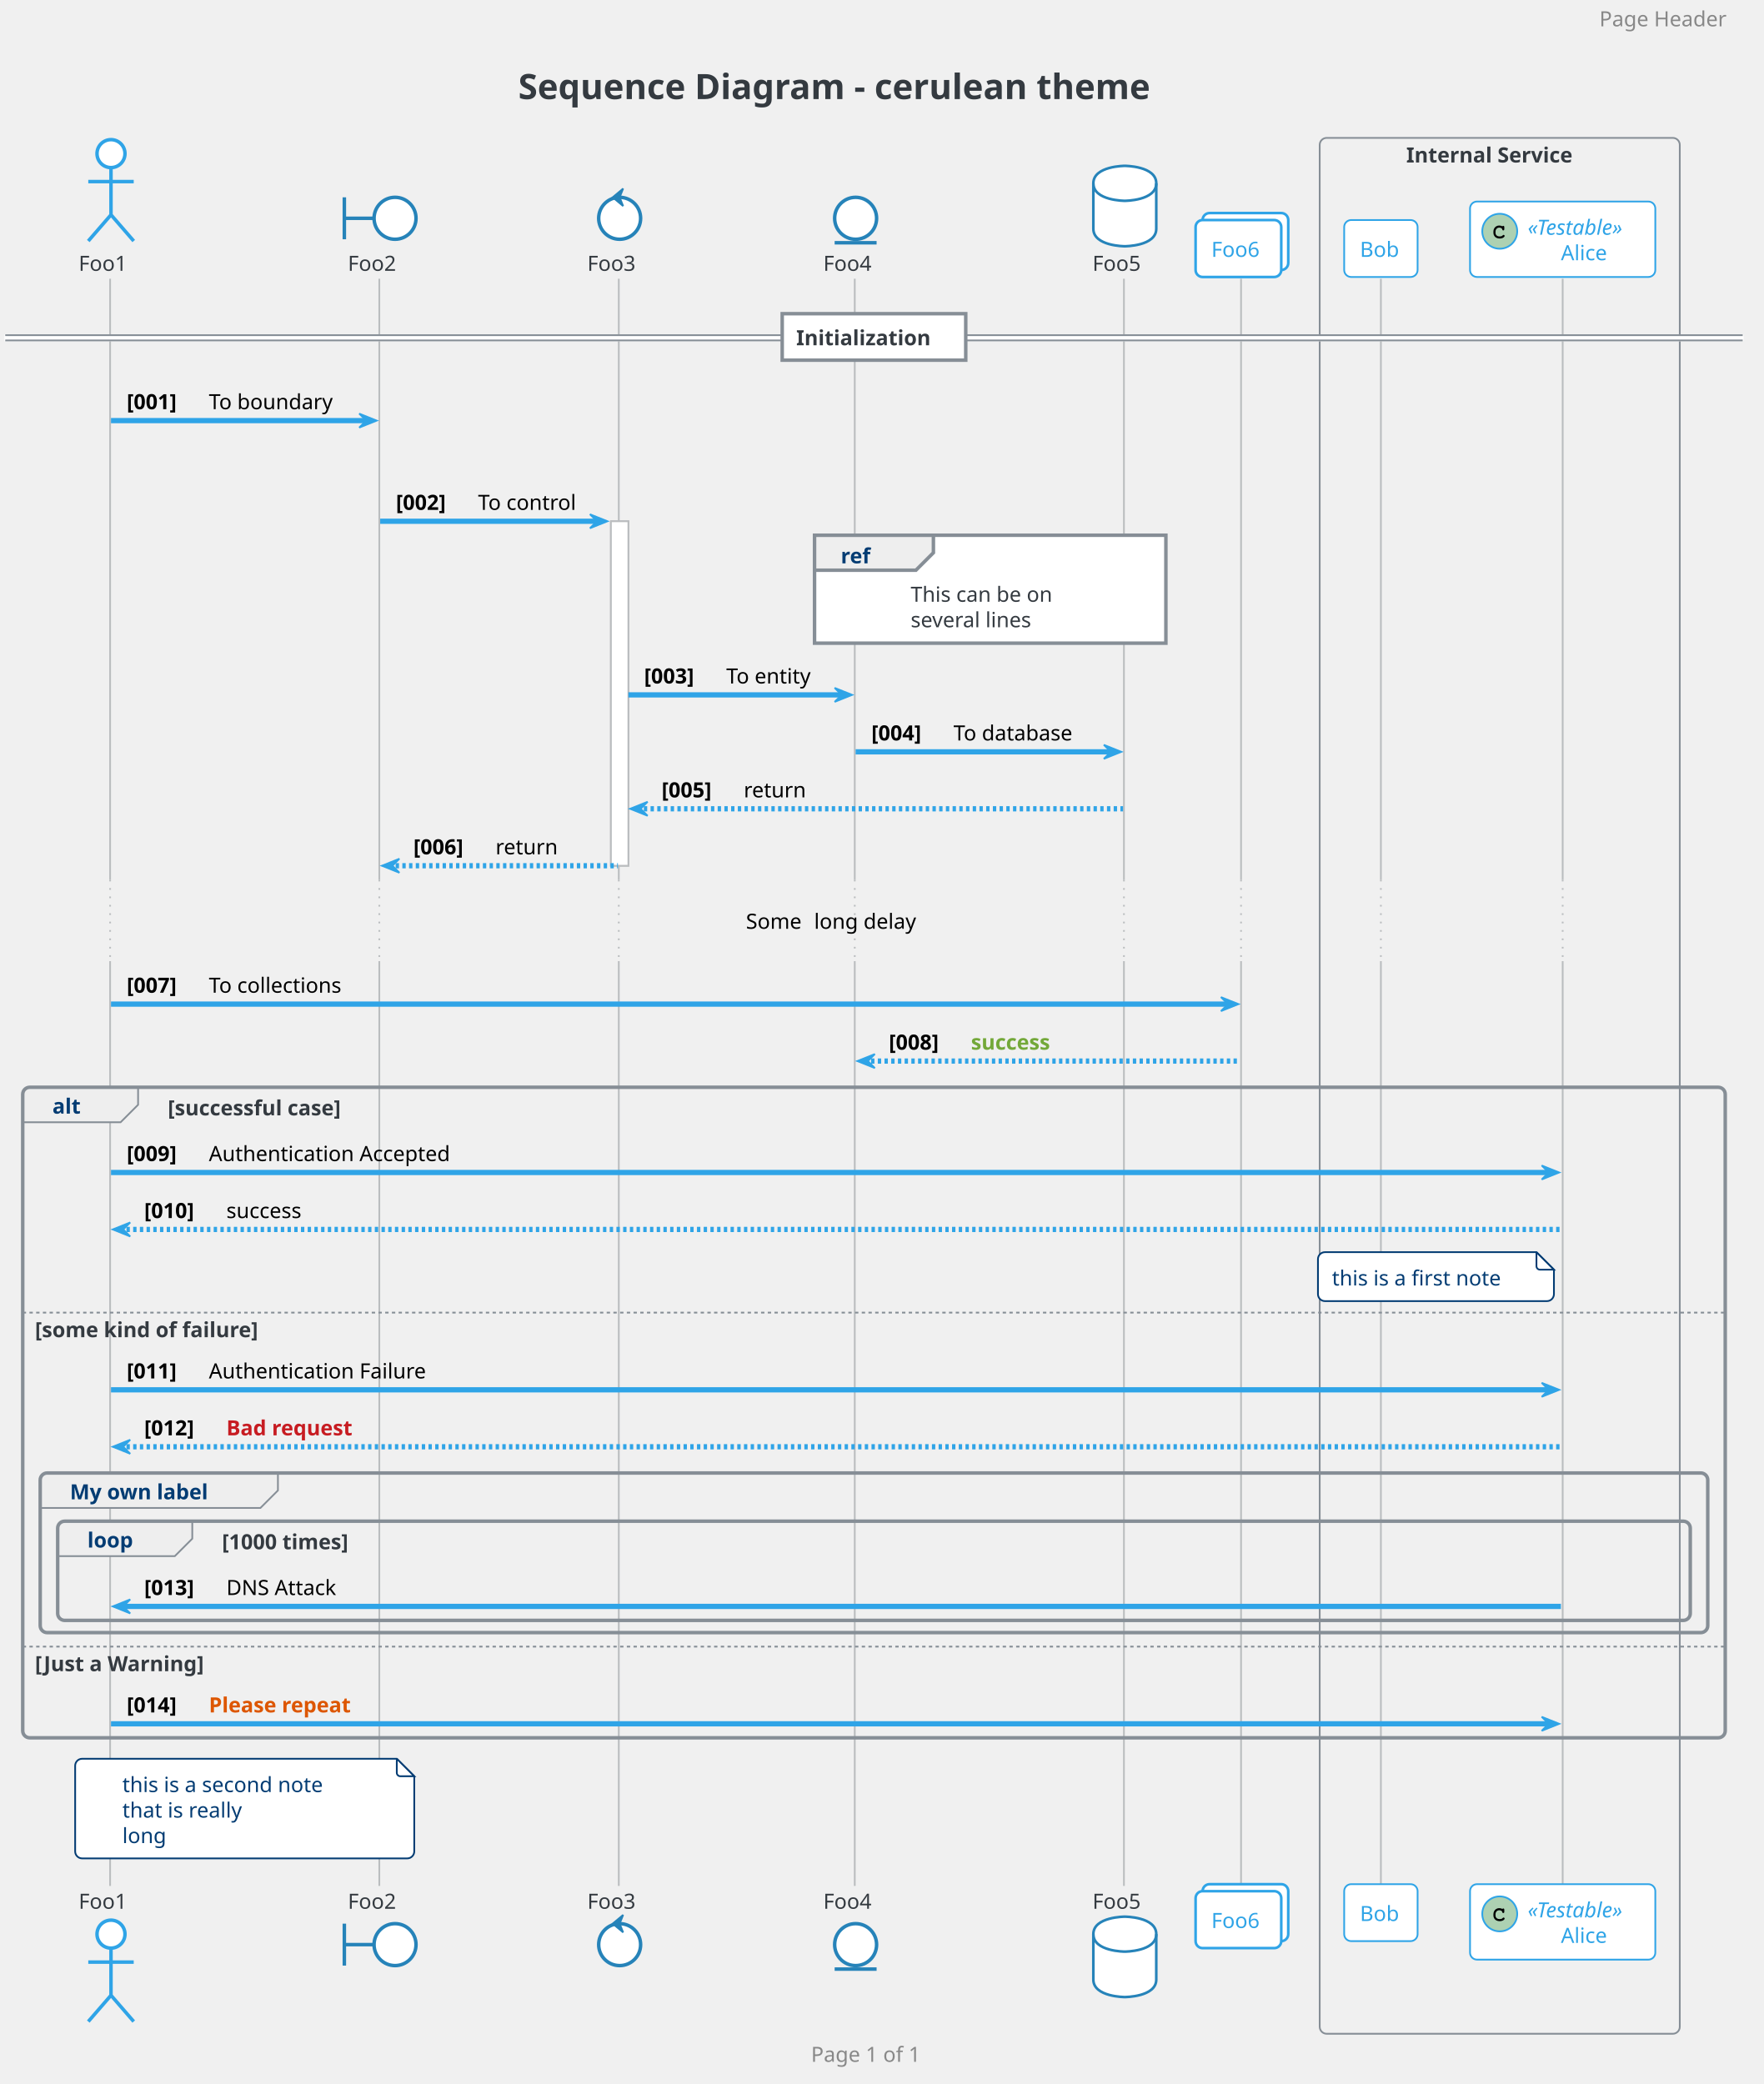
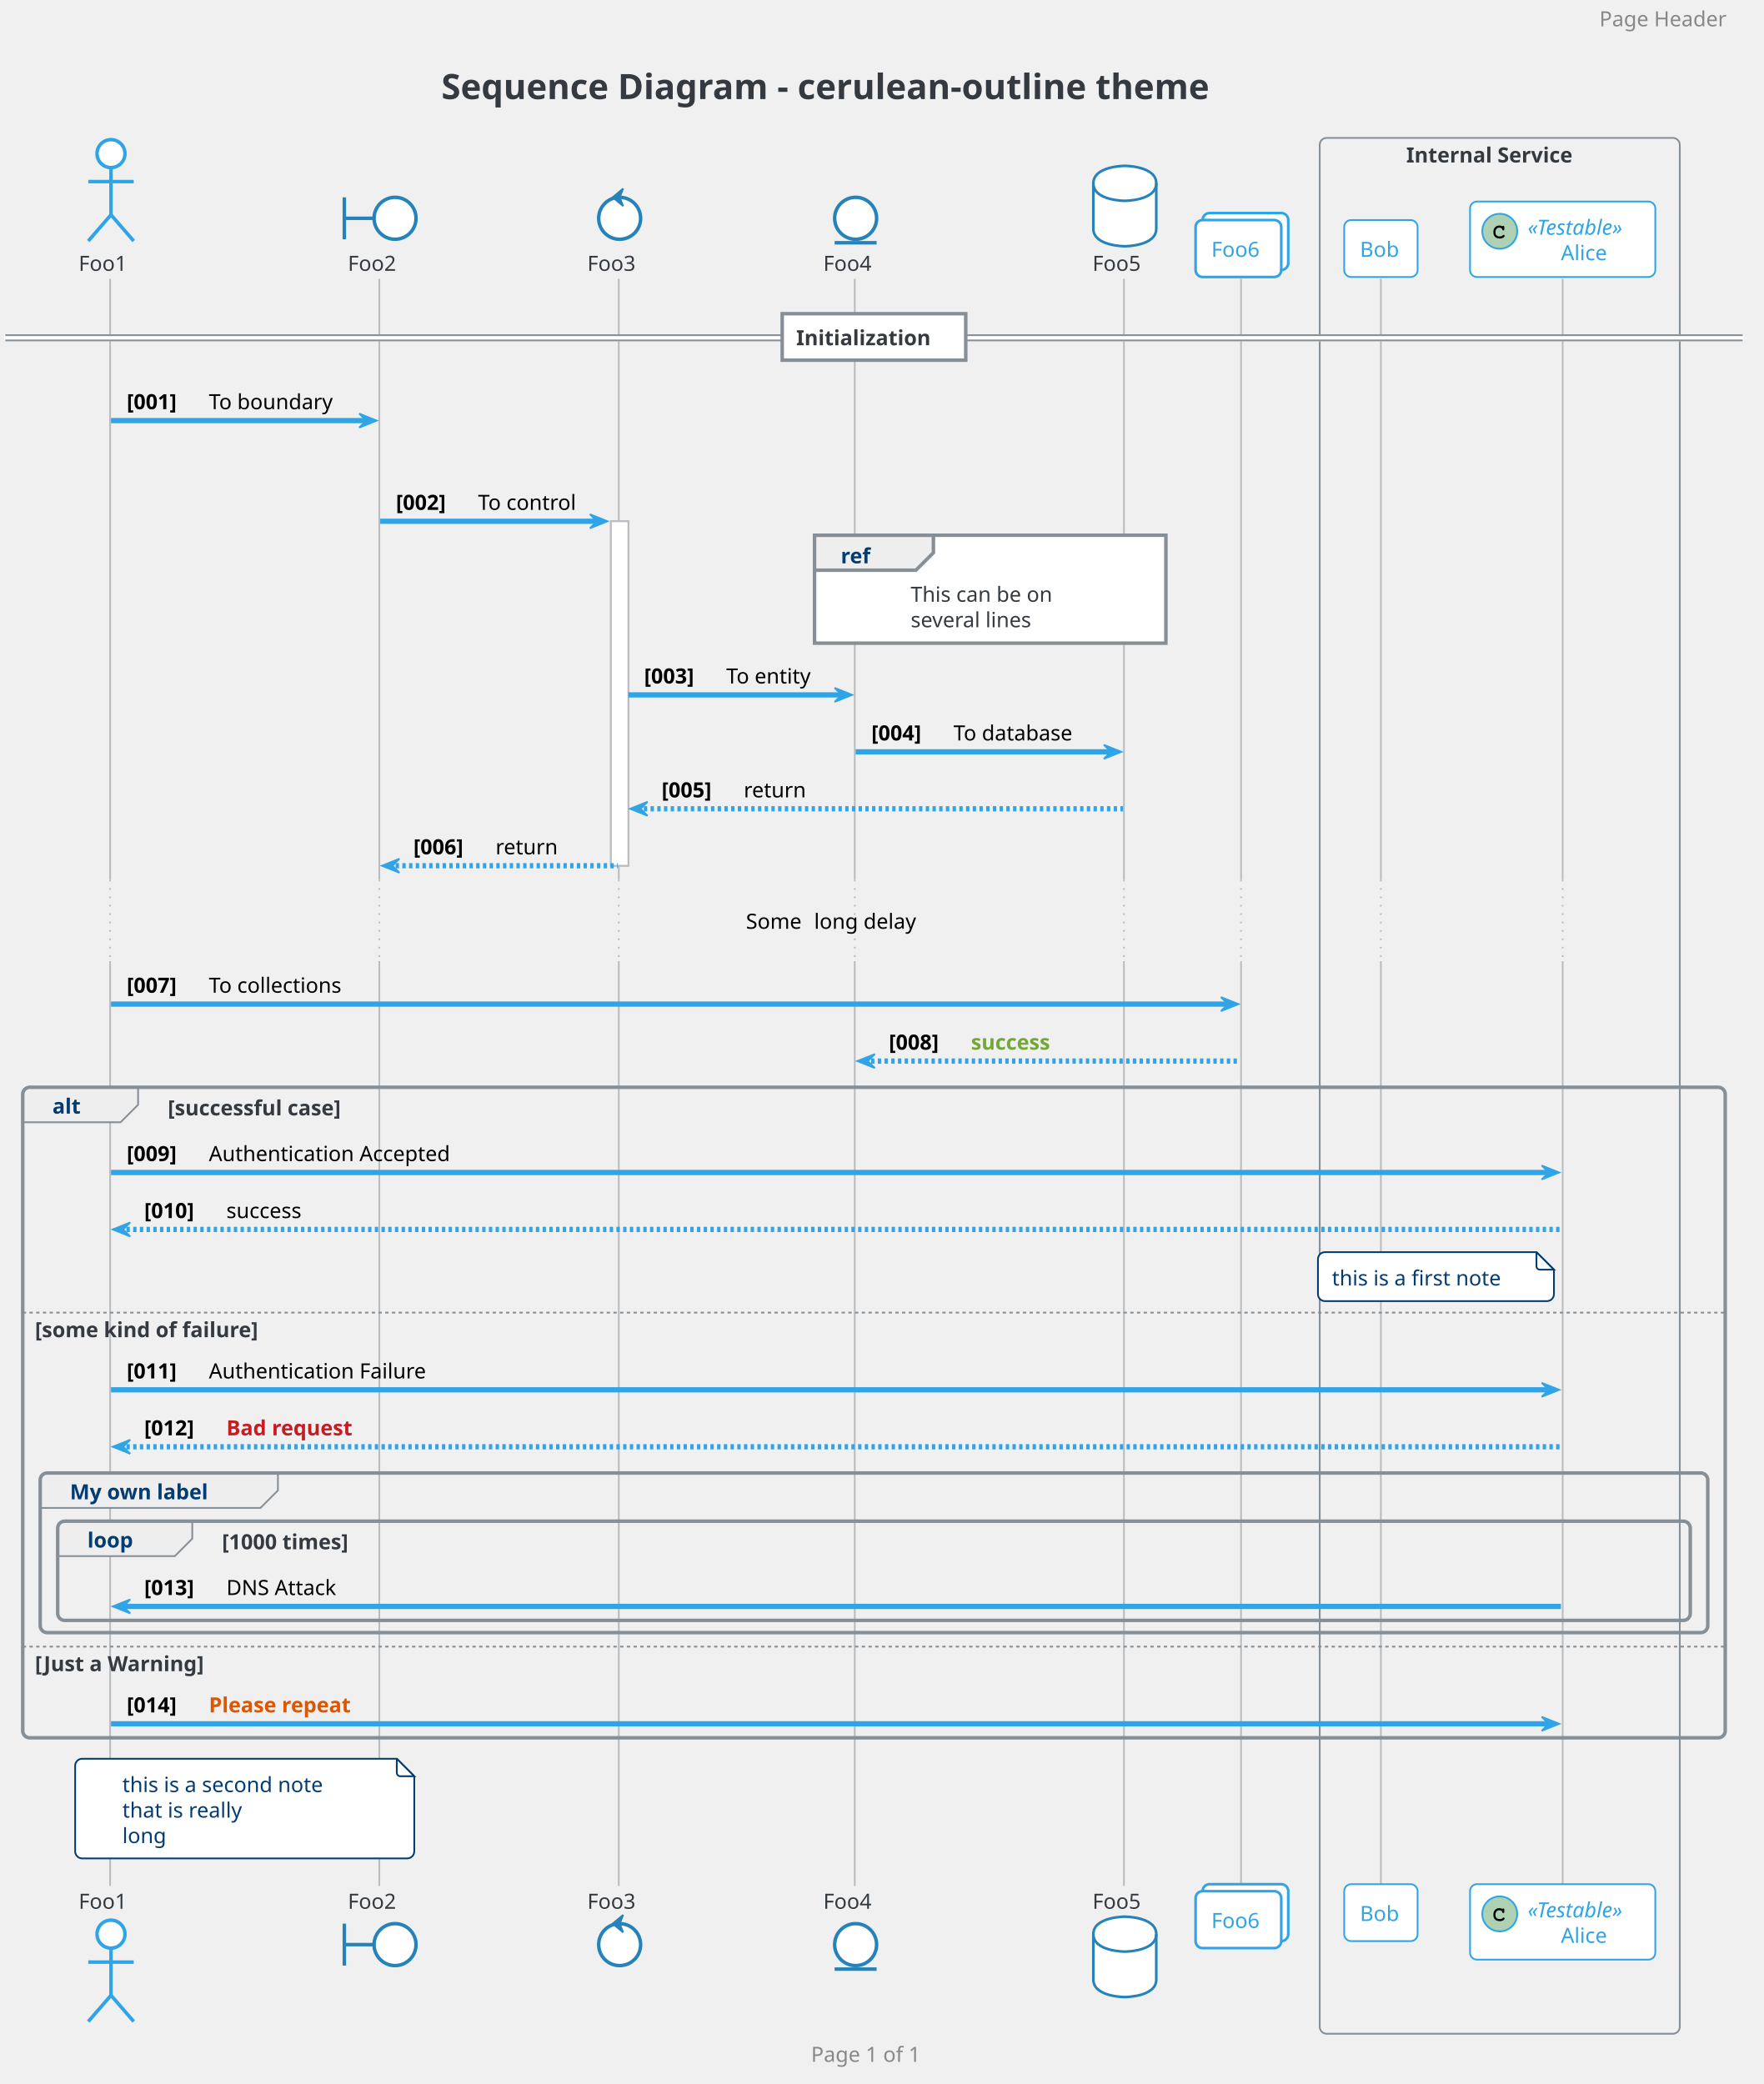
<svg xmlns="http://www.w3.org/2000/svg" contentScriptType="application/ecmascript" contentStyleType="text/css" height="1242.708px" preserveAspectRatio="none" style="width:1051px;height:1242px;" version="1.1" viewBox="0 0 1051 1242" width="1051.042px" zoomAndPan="magnify">
  <defs />
  <g>
-     <rect fill="none" height="39.903" rx="4.167" ry="4.167" style="stroke: none; stroke-width: 1.042;" width="443.75" x="298.438" y="30.817" />
-     <text fill="#343A40" font-family="Verdana" font-size="20.833" font-weight="bold" lengthAdjust="spacingAndGlyphs" textLength="422.917" x="308.854" y="59.053">Sequence Diagram - cerulean theme</text>
+     <rect fill="none" height="39.903" rx="4.167" ry="4.167" style="stroke: none; stroke-width: 1.042;" width="535.417" x="252.604" y="30.817" />
+     <text fill="#343A40" font-family="Verdana" font-size="20.833" font-weight="bold" lengthAdjust="spacingAndGlyphs" textLength="514.583" x="263.021" y="59.053">Sequence Diagram - cerulean-outline theme</text>
    <rect fill="none" height="1129.883" rx="4.167" ry="4.167" style="stroke: #868E96; stroke-width: 1.042;" width="214.583" x="786.458" y="82.178" />
    <text fill="#343A40" font-family="Verdana" font-size="12.5" font-weight="bold" lengthAdjust="spacingAndGlyphs" textLength="111.458" x="838.021" y="96.828">Internal Service</text>
    <rect fill="#FFFFFF" height="205.3" style="stroke: #BABDBF; stroke-width: 1.042;" width="10.417" x="364.062" y="310.653" />
    <line style="stroke: #BABDBF; stroke-width: 1.042;" x1="65.625" x2="65.625" y1="166.119" y2="524.286" />
    <line style="stroke: #BABDBF; stroke-width: 1.042; stroke-dasharray: 1.0,4.0;" x1="65.625" x2="65.625" y1="524.286" y2="572.811" />
    <line style="stroke: #BABDBF; stroke-width: 1.042;" x1="65.625" x2="65.625" y1="572.811" y2="1123.952" />
    <line style="stroke: #BABDBF; stroke-width: 1.042;" x1="226.042" x2="226.042" y1="166.119" y2="524.286" />
    <line style="stroke: #BABDBF; stroke-width: 1.042; stroke-dasharray: 1.0,4.0;" x1="226.042" x2="226.042" y1="524.286" y2="572.811" />
    <line style="stroke: #BABDBF; stroke-width: 1.042;" x1="226.042" x2="226.042" y1="572.811" y2="1123.952" />
    <line style="stroke: #BABDBF; stroke-width: 1.042;" x1="368.75" x2="368.75" y1="166.119" y2="524.286" />
    <line style="stroke: #BABDBF; stroke-width: 1.042; stroke-dasharray: 1.0,4.0;" x1="368.75" x2="368.75" y1="524.286" y2="572.811" />
    <line style="stroke: #BABDBF; stroke-width: 1.042;" x1="368.75" x2="368.75" y1="572.811" y2="1123.952" />
    <line style="stroke: #BABDBF; stroke-width: 1.042;" x1="509.375" x2="509.375" y1="166.119" y2="524.286" />
    <line style="stroke: #BABDBF; stroke-width: 1.042; stroke-dasharray: 1.0,4.0;" x1="509.375" x2="509.375" y1="524.286" y2="572.811" />
    <line style="stroke: #BABDBF; stroke-width: 1.042;" x1="509.375" x2="509.375" y1="572.811" y2="1123.952" />
    <line style="stroke: #BABDBF; stroke-width: 1.042;" x1="669.792" x2="669.792" y1="166.119" y2="524.286" />
    <line style="stroke: #BABDBF; stroke-width: 1.042; stroke-dasharray: 1.0,4.0;" x1="669.792" x2="669.792" y1="524.286" y2="572.811" />
    <line style="stroke: #BABDBF; stroke-width: 1.042;" x1="669.792" x2="669.792" y1="572.811" y2="1123.952" />
    <line style="stroke: #BABDBF; stroke-width: 1.042;" x1="739.583" x2="739.583" y1="166.119" y2="524.286" />
    <line style="stroke: #BABDBF; stroke-width: 1.042; stroke-dasharray: 1.0,4.0;" x1="739.583" x2="739.583" y1="524.286" y2="572.811" />
    <line style="stroke: #BABDBF; stroke-width: 1.042;" x1="739.583" x2="739.583" y1="572.811" y2="1123.952" />
    <line style="stroke: #BABDBF; stroke-width: 1.042;" x1="822.917" x2="822.917" y1="166.119" y2="524.286" />
    <line style="stroke: #BABDBF; stroke-width: 1.042; stroke-dasharray: 1.0,4.0;" x1="822.917" x2="822.917" y1="524.286" y2="572.811" />
    <line style="stroke: #BABDBF; stroke-width: 1.042;" x1="822.917" x2="822.917" y1="572.811" y2="1123.952" />
    <line style="stroke: #BABDBF; stroke-width: 1.042;" x1="931.25" x2="931.25" y1="166.119" y2="524.286" />
    <line style="stroke: #BABDBF; stroke-width: 1.042; stroke-dasharray: 1.0,4.0;" x1="931.25" x2="931.25" y1="524.286" y2="572.811" />
    <line style="stroke: #BABDBF; stroke-width: 1.042;" x1="931.25" x2="931.25" y1="572.811" y2="1123.952" />
    <text fill="#343A40" font-family="Verdana" font-size="12.5" lengthAdjust="spacingAndGlyphs" textLength="32.292" x="46.875" y="161.411">Foo1</text>
    <ellipse cx="66.146" cy="91.553" fill="#FFFFFF" rx="8.333" ry="8.333" style="stroke: #2FA4E7; stroke-width: 2.083;" />
    <path d="M66.146,99.886 L66.146,128.011 M52.604,108.219 L79.688,108.219 M66.146,128.011 L52.604,143.636 M66.146,128.011 L79.688,143.636 " fill="none" style="stroke: #2FA4E7; stroke-width: 2.083;" />
    <text fill="#343A40" font-family="Verdana" font-size="12.5" lengthAdjust="spacingAndGlyphs" textLength="32.292" x="46.875" y="1137.561">Foo1</text>
    <ellipse cx="66.146" cy="1152.686" fill="#FFFFFF" rx="8.333" ry="8.333" style="stroke: #2FA4E7; stroke-width: 2.083;" />
    <path d="M66.146,1161.019 L66.146,1189.144 M52.604,1169.352 L79.688,1169.352 M66.146,1189.144 L52.604,1204.769 M66.146,1189.144 L79.688,1204.769 " fill="none" style="stroke: #2FA4E7; stroke-width: 2.083;" />
    <text fill="#343A40" font-family="Verdana" font-size="12.5" lengthAdjust="spacingAndGlyphs" textLength="32.292" x="207.292" y="161.411">Foo2</text>
    <path d="M205.208,117.594 L205.208,142.594 M205.208,130.094 L222.917,130.094 " fill="none" style="stroke: #2683B9; stroke-width: 2.083;" />
    <ellipse cx="235.417" cy="130.094" fill="#FFFFFF" rx="12.5" ry="12.5" style="stroke: #2683B9; stroke-width: 2.083;" />
    <text fill="#343A40" font-family="Verdana" font-size="12.5" lengthAdjust="spacingAndGlyphs" textLength="32.292" x="207.292" y="1137.561">Foo2</text>
    <path d="M205.208,1146.436 L205.208,1171.436 M205.208,1158.936 L222.917,1158.936 " fill="none" style="stroke: #2683B9; stroke-width: 2.083;" />
    <ellipse cx="235.417" cy="1158.936" fill="#FFFFFF" rx="12.5" ry="12.5" style="stroke: #2683B9; stroke-width: 2.083;" />
    <text fill="#343A40" font-family="Verdana" font-size="12.5" lengthAdjust="spacingAndGlyphs" textLength="32.292" x="350" y="161.411">Foo3</text>
    <ellipse cx="369.271" cy="130.094" fill="#FFFFFF" rx="12.5" ry="12.5" style="stroke: #2683B9; stroke-width: 2.083;" />
    <polygon fill="#2683B9" points="365.104,117.594,371.354,112.386,369.271,117.594,371.354,122.803,365.104,117.594" style="stroke: #2683B9; stroke-width: 1.042;" />
    <text fill="#343A40" font-family="Verdana" font-size="12.5" lengthAdjust="spacingAndGlyphs" textLength="32.292" x="350" y="1137.561">Foo3</text>
    <ellipse cx="369.271" cy="1158.936" fill="#FFFFFF" rx="12.5" ry="12.5" style="stroke: #2683B9; stroke-width: 2.083;" />
    <polygon fill="#2683B9" points="365.104,1146.436,371.354,1141.227,369.271,1146.436,371.354,1151.644,365.104,1146.436" style="stroke: #2683B9; stroke-width: 1.042;" />
    <text fill="#343A40" font-family="Verdana" font-size="12.5" lengthAdjust="spacingAndGlyphs" textLength="32.292" x="490.625" y="161.411">Foo4</text>
    <ellipse cx="509.896" cy="130.094" fill="#FFFFFF" rx="12.5" ry="12.5" style="stroke: #2683B9; stroke-width: 2.083;" />
    <line style="stroke: #2683B9; stroke-width: 2.083;" x1="497.396" x2="522.396" y1="144.678" y2="144.678" />
    <text fill="#343A40" font-family="Verdana" font-size="12.5" lengthAdjust="spacingAndGlyphs" textLength="32.292" x="490.625" y="1137.561">Foo4</text>
    <ellipse cx="509.896" cy="1158.936" fill="#FFFFFF" rx="12.5" ry="12.5" style="stroke: #2683B9; stroke-width: 2.083;" />
    <line style="stroke: #2683B9; stroke-width: 2.083;" x1="497.396" x2="522.396" y1="1173.519" y2="1173.519" />
    <text fill="#343A40" font-family="Verdana" font-size="12.5" lengthAdjust="spacingAndGlyphs" textLength="32.292" x="651.042" y="161.411">Foo5</text>
    <path d="M651.562,109.261 C651.562,98.844 670.312,98.844 670.312,98.844 C670.312,98.844 689.062,98.844 689.062,109.261 L689.062,136.344 C689.062,146.761 670.312,146.761 670.312,146.761 C670.312,146.761 651.562,146.761 651.562,136.344 L651.562,109.261 " fill="#FFFFFF" style="stroke: #2683B9; stroke-width: 1.562;" />
    <path d="M651.562,109.261 C651.562,119.678 670.312,119.678 670.312,119.678 C670.312,119.678 689.062,119.678 689.062,109.261 " fill="none" style="stroke: #2683B9; stroke-width: 1.562;" />
    <text fill="#343A40" font-family="Verdana" font-size="12.5" lengthAdjust="spacingAndGlyphs" textLength="32.292" x="651.042" y="1137.561">Foo5</text>
    <path d="M651.562,1152.686 C651.562,1142.269 670.312,1142.269 670.312,1142.269 C670.312,1142.269 689.062,1142.269 689.062,1152.686 L689.062,1179.769 C689.062,1190.186 670.312,1190.186 670.312,1190.186 C670.312,1190.186 651.562,1190.186 651.562,1179.769 L651.562,1152.686 " fill="#FFFFFF" style="stroke: #2683B9; stroke-width: 1.562;" />
    <path d="M651.562,1152.686 C651.562,1163.102 670.312,1163.102 670.312,1163.102 C670.312,1163.102 689.062,1163.102 689.062,1152.686 " fill="none" style="stroke: #2683B9; stroke-width: 1.562;" />
    <rect fill="#FFFFFF" height="33.942" rx="4.167" ry="4.167" style="stroke: #2FA4E7; stroke-width: 1.562;" width="51.042" x="716.667" y="126.969" />
    <rect fill="#FFFFFF" height="33.942" rx="4.167" ry="4.167" style="stroke: #2FA4E7; stroke-width: 1.562;" width="51.042" x="712.5" y="131.136" />
    <text fill="#2FA4E7" font-family="Verdana" font-size="12.5" lengthAdjust="spacingAndGlyphs" textLength="32.292" x="721.875" y="153.078">Foo6</text>
    <rect fill="#FFFFFF" height="33.942" rx="4.167" ry="4.167" style="stroke: #2FA4E7; stroke-width: 1.562;" width="51.042" x="716.667" y="1122.911" />
    <rect fill="#FFFFFF" height="33.942" rx="4.167" ry="4.167" style="stroke: #2FA4E7; stroke-width: 1.562;" width="51.042" x="712.5" y="1127.077" />
    <text fill="#2FA4E7" font-family="Verdana" font-size="12.5" lengthAdjust="spacingAndGlyphs" textLength="32.292" x="721.875" y="1149.019">Foo6</text>
    <rect fill="#FFFFFF" height="33.942" rx="4.167" ry="4.167" style="stroke: #2FA4E7; stroke-width: 1.042;" width="43.75" x="801.042" y="131.136" />
    <text fill="#2FA4E7" font-family="Verdana" font-size="12.5" lengthAdjust="spacingAndGlyphs" textLength="25" x="810.417" y="153.078">Bob</text>
    <rect fill="#FFFFFF" height="33.942" rx="4.167" ry="4.167" style="stroke: #2FA4E7; stroke-width: 1.042;" width="43.75" x="801.042" y="1122.911" />
    <text fill="#2FA4E7" font-family="Verdana" font-size="12.5" lengthAdjust="spacingAndGlyphs" textLength="25" x="810.417" y="1144.853">Bob</text>
    <rect fill="#FFFFFF" height="44.967" rx="4.167" ry="4.167" style="stroke: #2FA4E7; stroke-width: 1.042;" width="110.417" x="876.042" y="120.111" />
    <ellipse cx="893.75" cy="137.819" fill="#ADD1B2" rx="10.417" ry="10.417" style="stroke: #2FA4E7; stroke-width: 1.042;" />
    <path d="M895.296,134.906 Q895.41,134.743 895.548,134.662 Q895.687,134.581 895.85,134.581 Q896.126,134.581 896.297,134.776 Q896.468,134.971 896.468,135.411 L896.468,136.485 Q896.468,136.924 896.297,137.119 Q896.126,137.315 895.85,137.315 Q895.589,137.315 895.443,137.168 Q895.296,137.038 895.215,136.648 Q895.182,136.387 895.052,136.257 Q894.792,135.98 894.344,135.817 Q893.896,135.655 893.441,135.655 Q892.887,135.655 892.415,135.899 Q891.943,136.143 891.585,136.688 Q891.227,137.233 891.227,137.999 L891.227,138.812 Q891.227,139.707 891.886,140.31 Q892.546,140.912 893.701,140.912 Q894.401,140.912 894.889,140.733 Q895.166,140.619 895.475,140.293 Q895.671,140.098 895.784,140.041 Q895.898,139.984 896.029,139.984 Q896.289,139.984 896.476,140.171 Q896.663,140.358 896.663,140.619 Q896.663,140.879 896.403,141.172 Q896.029,141.595 895.443,141.84 Q894.662,142.165 893.717,142.165 Q892.594,142.165 891.716,141.709 Q890.983,141.351 890.479,140.554 Q889.974,139.756 889.974,138.828 L889.974,137.982 Q889.974,137.006 890.43,136.159 Q890.885,135.313 891.691,134.857 Q892.497,134.401 893.392,134.401 Q893.945,134.401 894.417,134.524 Q894.889,134.646 895.296,134.906 Z " />
    <text fill="#2FA4E7" font-family="Verdana" font-size="12.5" font-style="italic" lengthAdjust="spacingAndGlyphs" textLength="68.75" x="910.417" y="139.903">«Testable»</text>
    <text fill="#2FA4E7" font-family="Verdana" font-size="12.5" lengthAdjust="spacingAndGlyphs" textLength="29.167" x="930.208" y="155.094">Alice</text>
    <rect fill="#FFFFFF" height="44.967" rx="4.167" ry="4.167" style="stroke: #2FA4E7; stroke-width: 1.042;" width="110.417" x="876.042" y="1122.911" />
    <ellipse cx="893.75" cy="1140.619" fill="#ADD1B2" rx="10.417" ry="10.417" style="stroke: #2FA4E7; stroke-width: 1.042;" />
    <path d="M895.296,1137.706 Q895.41,1137.543 895.548,1137.461 Q895.687,1137.38 895.85,1137.38 Q896.126,1137.38 896.297,1137.575 Q896.468,1137.771 896.468,1138.21 L896.468,1139.284 Q896.468,1139.724 896.297,1139.919 Q896.126,1140.114 895.85,1140.114 Q895.589,1140.114 895.443,1139.968 Q895.296,1139.838 895.215,1139.447 Q895.182,1139.187 895.052,1139.056 Q894.792,1138.78 894.344,1138.617 Q893.896,1138.454 893.441,1138.454 Q892.887,1138.454 892.415,1138.698 Q891.943,1138.943 891.585,1139.488 Q891.227,1140.033 891.227,1140.798 L891.227,1141.612 Q891.227,1142.507 891.886,1143.109 Q892.546,1143.711 893.701,1143.711 Q894.401,1143.711 894.889,1143.532 Q895.166,1143.418 895.475,1143.093 Q895.671,1142.898 895.784,1142.841 Q895.898,1142.784 896.029,1142.784 Q896.289,1142.784 896.476,1142.971 Q896.663,1143.158 896.663,1143.418 Q896.663,1143.679 896.403,1143.972 Q896.029,1144.395 895.443,1144.639 Q894.662,1144.965 893.717,1144.965 Q892.594,1144.965 891.716,1144.509 Q890.983,1144.151 890.479,1143.353 Q889.974,1142.556 889.974,1141.628 L889.974,1140.782 Q889.974,1139.805 890.43,1138.959 Q890.885,1138.112 891.691,1137.657 Q892.497,1137.201 893.392,1137.201 Q893.945,1137.201 894.417,1137.323 Q894.889,1137.445 895.296,1137.706 Z " />
    <text fill="#2FA4E7" font-family="Verdana" font-size="12.5" font-style="italic" lengthAdjust="spacingAndGlyphs" textLength="68.75" x="910.417" y="1142.702">«Testable»</text>
    <text fill="#2FA4E7" font-family="Verdana" font-size="12.5" lengthAdjust="spacingAndGlyphs" textLength="29.167" x="930.208" y="1157.894">Alice</text>
    <rect fill="#FFFFFF" height="205.3" style="stroke: #BABDBF; stroke-width: 1.042;" width="10.417" x="364.062" y="310.653" />
    <rect fill="#FFFFFF" height="3.125" style="stroke: #FFFFFF; stroke-width: 1.042;" width="1035.417" x="3.125" y="199.757" />
    <line style="stroke: #868E96; stroke-width: 1.042;" x1="3.125" x2="1038.542" y1="199.757" y2="199.757" />
    <line style="stroke: #868E96; stroke-width: 1.042;" x1="3.125" x2="1038.542" y1="202.882" y2="202.882" />
    <rect fill="#FFFFFF" height="27.692" style="stroke: #868E96; stroke-width: 2.083;" width="109.375" x="466.146" y="186.953" />
    <text fill="#343A40" font-family="Verdana" font-size="12.5" font-weight="bold" lengthAdjust="spacingAndGlyphs" textLength="86.458" x="474.479" y="205.77">Initialization</text>
    <polygon fill="#2FA4E7" points="214.062,246.503,224.479,250.669,214.062,254.836,218.229,250.669" style="stroke: #2FA4E7; stroke-width: 1.042;" />
    <line style="stroke: #2FA4E7; stroke-width: 3.125;" x1="66.146" x2="220.312" y1="250.669" y2="250.669" />
    <text fill="#000000" font-family="Verdana" font-size="12.5" font-weight="bold" lengthAdjust="spacingAndGlyphs" textLength="40.625" x="75.521" y="243.878">[001]</text>
    <text fill="#000000" font-family="Verdana" font-size="12.5" lengthAdjust="spacingAndGlyphs" textLength="82.292" x="124.479" y="243.878">To boundary</text>
    <polygon fill="#2FA4E7" points="351.562,306.486,361.979,310.653,351.562,314.819,355.729,310.653" style="stroke: #2FA4E7; stroke-width: 1.042;" />
    <line style="stroke: #2FA4E7; stroke-width: 3.125;" x1="226.562" x2="357.812" y1="310.653" y2="310.653" />
    <text fill="#000000" font-family="Verdana" font-size="12.5" font-weight="bold" lengthAdjust="spacingAndGlyphs" textLength="40.625" x="235.938" y="303.861">[002]</text>
    <text fill="#000000" font-family="Verdana" font-size="12.5" lengthAdjust="spacingAndGlyphs" textLength="64.583" x="284.896" y="303.861">To control</text>
    <rect fill="#FFFFFF" height="64.325" style="stroke: #868E96; stroke-width: 2.083;" width="209.375" x="485.417" y="318.986" />
    <polygon fill="#EEEEEE" points="485.417,318.986,556.25,318.986,556.25,329.403,545.833,339.819,485.417,339.819,485.417,318.986" style="stroke: #868E96; stroke-width: 2.083;" />
    <text fill="#033C73" font-family="Verdana" font-size="12.5" font-weight="bold" lengthAdjust="spacingAndGlyphs" textLength="19.792" x="501.042" y="335.72">ref</text>
    <text fill="#343A40" font-family="Verdana" font-size="12.5" lengthAdjust="spacingAndGlyphs" textLength="94.792" x="542.708" y="358.637">This can be on</text>
    <text fill="#343A40" font-family="Verdana" font-size="12.5" lengthAdjust="spacingAndGlyphs" textLength="82.292" x="542.708" y="373.828">several lines</text>
    <polygon fill="#2FA4E7" points="497.396,409.961,507.812,414.128,497.396,418.294,501.562,414.128" style="stroke: #2FA4E7; stroke-width: 1.042;" />
    <line style="stroke: #2FA4E7; stroke-width: 3.125;" x1="374.479" x2="503.646" y1="414.128" y2="414.128" />
    <text fill="#000000" font-family="Verdana" font-size="12.5" font-weight="bold" lengthAdjust="spacingAndGlyphs" textLength="40.625" x="383.854" y="407.336">[003]</text>
    <text fill="#000000" font-family="Verdana" font-size="12.5" lengthAdjust="spacingAndGlyphs" textLength="57.292" x="432.812" y="407.336">To entity</text>
    <polygon fill="#2FA4E7" points="657.812,443.903,668.229,448.069,657.812,452.236,661.979,448.069" style="stroke: #2FA4E7; stroke-width: 1.042;" />
    <line style="stroke: #2FA4E7; stroke-width: 3.125;" x1="509.896" x2="664.062" y1="448.069" y2="448.069" />
    <text fill="#000000" font-family="Verdana" font-size="12.5" font-weight="bold" lengthAdjust="spacingAndGlyphs" textLength="40.625" x="519.271" y="441.278">[004]</text>
    <text fill="#000000" font-family="Verdana" font-size="12.5" lengthAdjust="spacingAndGlyphs" textLength="82.292" x="568.229" y="441.278">To database</text>
    <polygon fill="#2FA4E7" points="385.938,477.844,375.521,482.011,385.938,486.178,381.771,482.011" style="stroke: #2FA4E7; stroke-width: 1.042;" />
    <line style="stroke: #2FA4E7; stroke-width: 3.125; stroke-dasharray: 2.0,2.0;" x1="379.688" x2="669.271" y1="482.011" y2="482.011" />
    <text fill="#000000" font-family="Verdana" font-size="12.5" font-weight="bold" lengthAdjust="spacingAndGlyphs" textLength="40.625" x="394.271" y="475.22">[005]</text>
    <text fill="#000000" font-family="Verdana" font-size="12.5" lengthAdjust="spacingAndGlyphs" textLength="40.625" x="443.229" y="475.22">return</text>
    <polygon fill="#2FA4E7" points="238.021,511.786,227.604,515.953,238.021,520.119,233.854,515.953" style="stroke: #2FA4E7; stroke-width: 1.042;" />
    <line style="stroke: #2FA4E7; stroke-width: 3.125; stroke-dasharray: 2.0,2.0;" x1="231.771" x2="368.229" y1="515.953" y2="515.953" />
    <text fill="#000000" font-family="Verdana" font-size="12.5" font-weight="bold" lengthAdjust="spacingAndGlyphs" textLength="40.625" x="246.354" y="509.161">[006]</text>
    <text fill="#000000" font-family="Verdana" font-size="12.5" lengthAdjust="spacingAndGlyphs" textLength="40.625" x="295.312" y="509.161">return</text>
    <text fill="#000000" font-family="Verdana" font-size="12.5" lengthAdjust="spacingAndGlyphs" textLength="36.458" x="444.531" y="553.52">Some</text>
    <text fill="#000000" font-family="Verdana" font-size="12.5" lengthAdjust="spacingAndGlyphs" textLength="67.708" x="485.156" y="553.52">long delay</text>
    <text fill="#000000" font-family="Verdana" font-size="12.5" lengthAdjust="spacingAndGlyphs" textLength="0" x="557.031" y="553.52" />
    <polygon fill="#2FA4E7" points="727.604,594.253,738.021,598.419,727.604,602.586,731.771,598.419" style="stroke: #2FA4E7; stroke-width: 1.042;" />
    <line style="stroke: #2FA4E7; stroke-width: 3.125;" x1="66.146" x2="733.854" y1="598.419" y2="598.419" />
    <text fill="#000000" font-family="Verdana" font-size="12.5" font-weight="bold" lengthAdjust="spacingAndGlyphs" textLength="40.625" x="75.521" y="591.628">[007]</text>
    <text fill="#000000" font-family="Verdana" font-size="12.5" lengthAdjust="spacingAndGlyphs" textLength="87.5" x="124.479" y="591.628">To collections</text>
    <polygon fill="#2FA4E7" points="521.354,628.194,510.938,632.361,521.354,636.528,517.188,632.361" style="stroke: #2FA4E7; stroke-width: 1.042;" />
    <line style="stroke: #2FA4E7; stroke-width: 3.125; stroke-dasharray: 2.0,2.0;" x1="515.104" x2="739.062" y1="632.361" y2="632.361" />
    <text fill="#000000" font-family="Verdana" font-size="12.5" font-weight="bold" lengthAdjust="spacingAndGlyphs" textLength="40.625" x="529.688" y="625.57">[008]</text>
    <text fill="#73A839" font-family="Verdana" font-size="12.5" font-weight="bold" lengthAdjust="spacingAndGlyphs" textLength="53.125" x="578.646" y="625.57">success</text>
    <path d="M17.708,647.986 L82.292,647.986 L82.292,658.403 L71.875,668.819 L13.542,668.819 L13.542,652.153 " fill="#EEEEEE" style="stroke: #868E96; stroke-width: 1.042;" />
    <rect fill="none" height="387.683" rx="4.167" ry="4.167" style="stroke: #868E96; stroke-width: 2.083;" width="1014.583" x="13.542" y="647.986" />
    <text fill="#033C73" font-family="Verdana" font-size="12.5" font-weight="bold" lengthAdjust="spacingAndGlyphs" textLength="17.708" x="31.25" y="663.678">alt</text>
    <text fill="#343A40" font-family="Verdana" font-size="12.5" font-weight="bold" lengthAdjust="spacingAndGlyphs" textLength="118.75" x="100" y="664.72">[successful case]</text>
    <polygon fill="#2FA4E7" points="918.75,694.602,929.167,698.769,918.75,702.936,922.917,698.769" style="stroke: #2FA4E7; stroke-width: 1.042;" />
    <line style="stroke: #2FA4E7; stroke-width: 3.125;" x1="66.146" x2="925" y1="698.769" y2="698.769" />
    <text fill="#000000" font-family="Verdana" font-size="12.5" font-weight="bold" lengthAdjust="spacingAndGlyphs" textLength="40.625" x="75.521" y="691.978">[009]</text>
    <text fill="#000000" font-family="Verdana" font-size="12.5" lengthAdjust="spacingAndGlyphs" textLength="158.333" x="124.479" y="691.978">Authentication Accepted</text>
    <polygon fill="#2FA4E7" points="77.604,728.544,67.188,732.711,77.604,736.877,73.438,732.711" style="stroke: #2FA4E7; stroke-width: 1.042;" />
    <line style="stroke: #2FA4E7; stroke-width: 3.125; stroke-dasharray: 2.0,2.0;" x1="71.354" x2="930.208" y1="732.711" y2="732.711" />
    <text fill="#000000" font-family="Verdana" font-size="12.5" font-weight="bold" lengthAdjust="spacingAndGlyphs" textLength="40.625" x="85.938" y="725.92">[010]</text>
    <text fill="#000000" font-family="Verdana" font-size="12.5" lengthAdjust="spacingAndGlyphs" textLength="51.042" x="134.896" y="725.92">success</text>
    <path d="M785.417,750.419 L785.417,771.252 A4.167,4.167 0 0 0 789.583,775.419 L921.875,775.419 A4.167,4.167 0 0 0 926.042,771.252 L926.042,756.669 L915.625,746.252 L789.583,746.252 A4.167,4.167 0 0 0 785.417,750.419 " fill="#FFFFFF" style="stroke: #033C73; stroke-width: 1.042;" />
    <path d="M915.625,746.252 L915.625,754.586 A2.083,2.083 0 0 0 917.708,756.669 L926.042,756.669 L915.625,746.252 " fill="#FFFFFF" style="stroke: #033C73; stroke-width: 1.042;" />
    <text fill="#033C73" font-family="Verdana" font-size="12.5" lengthAdjust="spacingAndGlyphs" textLength="114.583" x="793.75" y="766.111">this is a first note</text>
    <line style="stroke: #868E96; stroke-width: 1.042; stroke-dasharray: 2.0,2.0;" x1="13.542" x2="1028.125" y1="782.277" y2="782.277" />
    <text fill="#343A40" font-family="Verdana" font-size="12.5" font-weight="bold" lengthAdjust="spacingAndGlyphs" textLength="148.958" x="20.833" y="796.928">[some kind of failure]</text>
    <polygon fill="#2FA4E7" points="918.75,824.119,929.167,828.286,918.75,832.452,922.917,828.286" style="stroke: #2FA4E7; stroke-width: 1.042;" />
    <line style="stroke: #2FA4E7; stroke-width: 3.125;" x1="66.146" x2="925" y1="828.286" y2="828.286" />
    <text fill="#000000" font-family="Verdana" font-size="12.5" font-weight="bold" lengthAdjust="spacingAndGlyphs" textLength="40.625" x="75.521" y="821.495">[011]</text>
    <text fill="#000000" font-family="Verdana" font-size="12.5" lengthAdjust="spacingAndGlyphs" textLength="142.708" x="124.479" y="821.495">Authentication Failure</text>
    <polygon fill="#2FA4E7" points="77.604,858.061,67.188,862.227,77.604,866.394,73.438,862.227" style="stroke: #2FA4E7; stroke-width: 1.042;" />
    <line style="stroke: #2FA4E7; stroke-width: 3.125; stroke-dasharray: 2.0,2.0;" x1="71.354" x2="930.208" y1="862.227" y2="862.227" />
    <text fill="#000000" font-family="Verdana" font-size="12.5" font-weight="bold" lengthAdjust="spacingAndGlyphs" textLength="40.625" x="85.938" y="855.436">[012]</text>
    <text fill="#C71C22" font-family="Verdana" font-size="12.5" font-weight="bold" lengthAdjust="spacingAndGlyphs" textLength="82.292" x="134.896" y="855.436">Bad request</text>
    <path d="M28.125,877.852 L165.625,877.852 L165.625,888.269 L155.208,898.686 L23.958,898.686 L23.958,882.019 " fill="#EEEEEE" style="stroke: #868E96; stroke-width: 1.042;" />
    <rect fill="none" height="95.142" rx="4.167" ry="4.167" style="stroke: #868E96; stroke-width: 2.083;" width="993.75" x="23.958" y="877.852" />
    <text fill="#033C73" font-family="Verdana" font-size="12.5" font-weight="bold" lengthAdjust="spacingAndGlyphs" textLength="90.625" x="41.667" y="893.544">My own label</text>
    <path d="M38.542,906.586 L114.583,906.586 L114.583,917.002 L104.167,927.419 L34.375,927.419 L34.375,910.752 " fill="#EEEEEE" style="stroke: #868E96; stroke-width: 1.042;" />
    <rect fill="none" height="59.117" rx="4.167" ry="4.167" style="stroke: #868E96; stroke-width: 2.083;" width="972.917" x="34.375" y="906.586" />
    <text fill="#033C73" font-family="Verdana" font-size="12.5" font-weight="bold" lengthAdjust="spacingAndGlyphs" textLength="29.167" x="52.083" y="922.278">loop</text>
    <text fill="#343A40" font-family="Verdana" font-size="12.5" font-weight="bold" lengthAdjust="spacingAndGlyphs" textLength="91.667" x="132.292" y="923.319">[1000 times]</text>
    <polygon fill="#2FA4E7" points="77.604,953.202,67.188,957.369,77.604,961.536,73.438,957.369" style="stroke: #2FA4E7; stroke-width: 1.042;" />
    <line style="stroke: #2FA4E7; stroke-width: 3.125;" x1="71.354" x2="930.208" y1="957.369" y2="957.369" />
    <text fill="#000000" font-family="Verdana" font-size="12.5" font-weight="bold" lengthAdjust="spacingAndGlyphs" textLength="40.625" x="85.938" y="950.578">[013]</text>
    <text fill="#000000" font-family="Verdana" font-size="12.5" lengthAdjust="spacingAndGlyphs" textLength="71.875" x="134.896" y="950.578">DNS Attack</text>
    <line style="stroke: #868E96; stroke-width: 1.042; stroke-dasharray: 2.0,2.0;" x1="13.542" x2="1028.125" y1="981.327" y2="981.327" />
    <text fill="#343A40" font-family="Verdana" font-size="12.5" font-weight="bold" lengthAdjust="spacingAndGlyphs" textLength="115.625" x="20.833" y="995.978">[Just a Warning]</text>
    <polygon fill="#2FA4E7" points="918.75,1023.169,929.167,1027.336,918.75,1031.502,922.917,1027.336" style="stroke: #2FA4E7; stroke-width: 1.042;" />
    <line style="stroke: #2FA4E7; stroke-width: 3.125;" x1="66.146" x2="925" y1="1027.336" y2="1027.336" />
    <text fill="#000000" font-family="Verdana" font-size="12.5" font-weight="bold" lengthAdjust="spacingAndGlyphs" textLength="40.625" x="75.521" y="1020.544">[014]</text>
    <text fill="#DD5600" font-family="Verdana" font-size="12.5" font-weight="bold" lengthAdjust="spacingAndGlyphs" textLength="94.792" x="124.479" y="1020.544">Please repeat</text>
    <path d="M44.792,1052.336 L44.792,1103.377 A4.167,4.167 0 0 0 48.958,1107.544 L242.708,1107.544 A4.167,4.167 0 0 0 246.875,1103.377 L246.875,1058.586 L236.458,1048.169 L48.958,1048.169 A4.167,4.167 0 0 0 44.792,1052.336 " fill="#FFFFFF" style="stroke: #033C73; stroke-width: 1.042;" />
    <path d="M236.458,1048.169 L236.458,1056.502 A2.083,2.083 0 0 0 238.542,1058.586 L246.875,1058.586 L236.458,1048.169 " fill="#FFFFFF" style="stroke: #033C73; stroke-width: 1.042;" />
    <text fill="#033C73" font-family="Verdana" font-size="12.5" lengthAdjust="spacingAndGlyphs" textLength="136.458" x="72.917" y="1068.028">this is a second note</text>
    <text fill="#033C73" font-family="Verdana" font-size="12.5" lengthAdjust="spacingAndGlyphs" textLength="81.25" x="72.917" y="1083.219">that is really</text>
    <text fill="#033C73" font-family="Verdana" font-size="12.5" lengthAdjust="spacingAndGlyphs" textLength="28.125" x="72.917" y="1098.411">long</text>
    <text fill="#888888" font-family="Verdana" font-size="12.5" lengthAdjust="spacingAndGlyphs" textLength="85.417" x="953.125" y="15.692">Page Header</text>
    <text fill="#888888" font-family="Verdana" font-size="12.5" lengthAdjust="spacingAndGlyphs" textLength="75" x="483.333" y="1228.794">Page 1 of 1</text>
  </g>
</svg>
